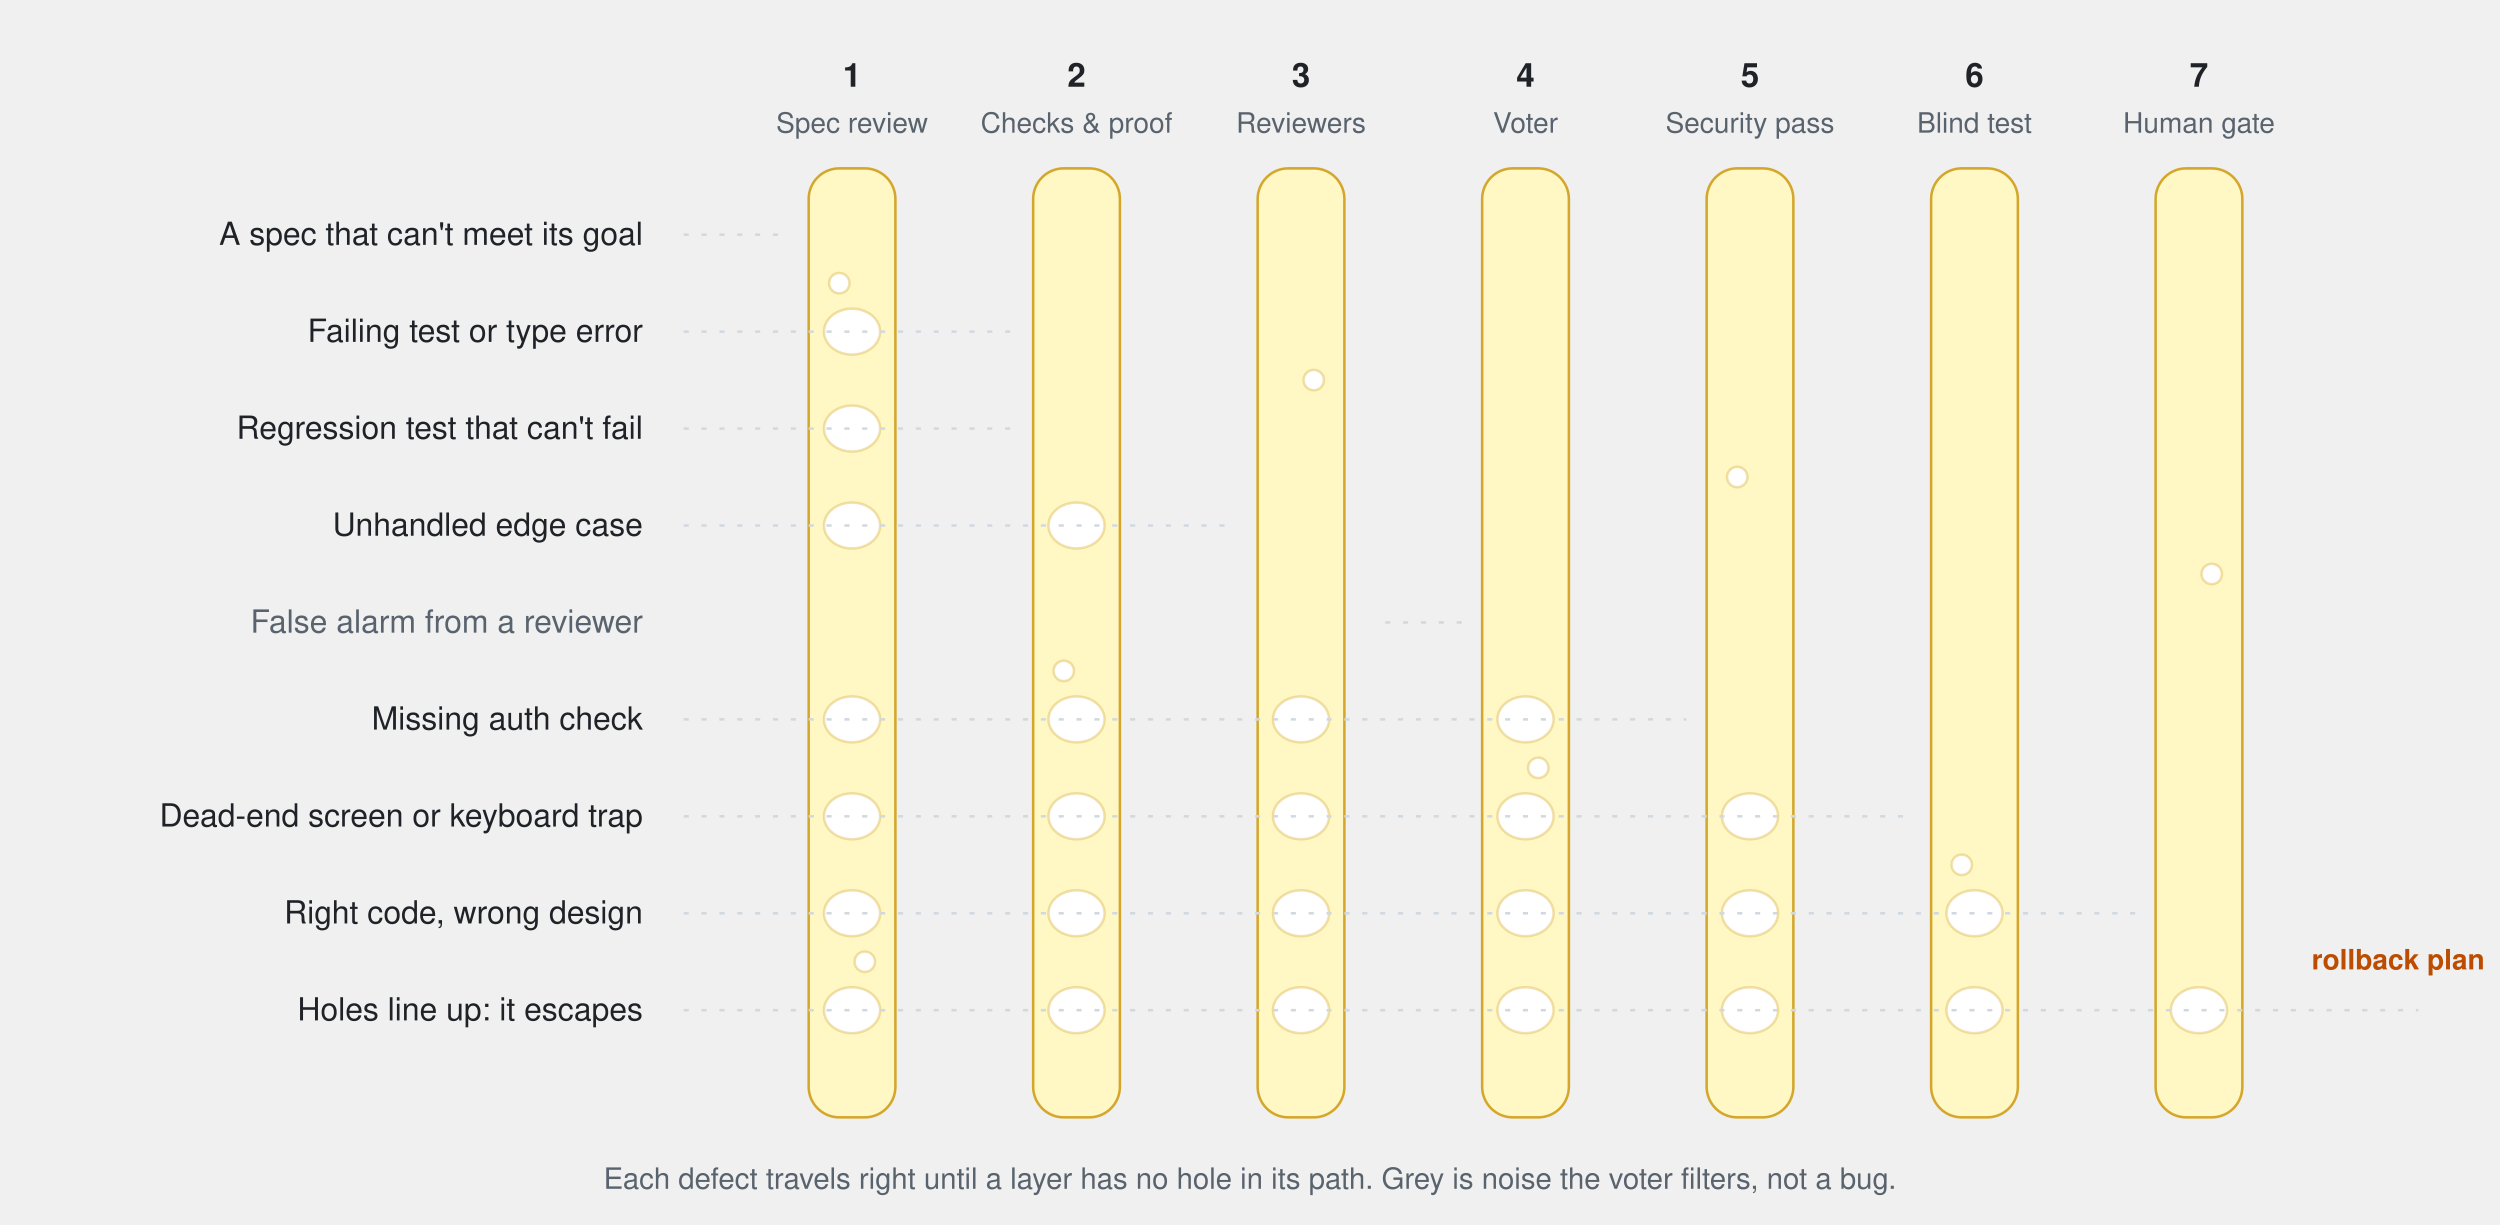
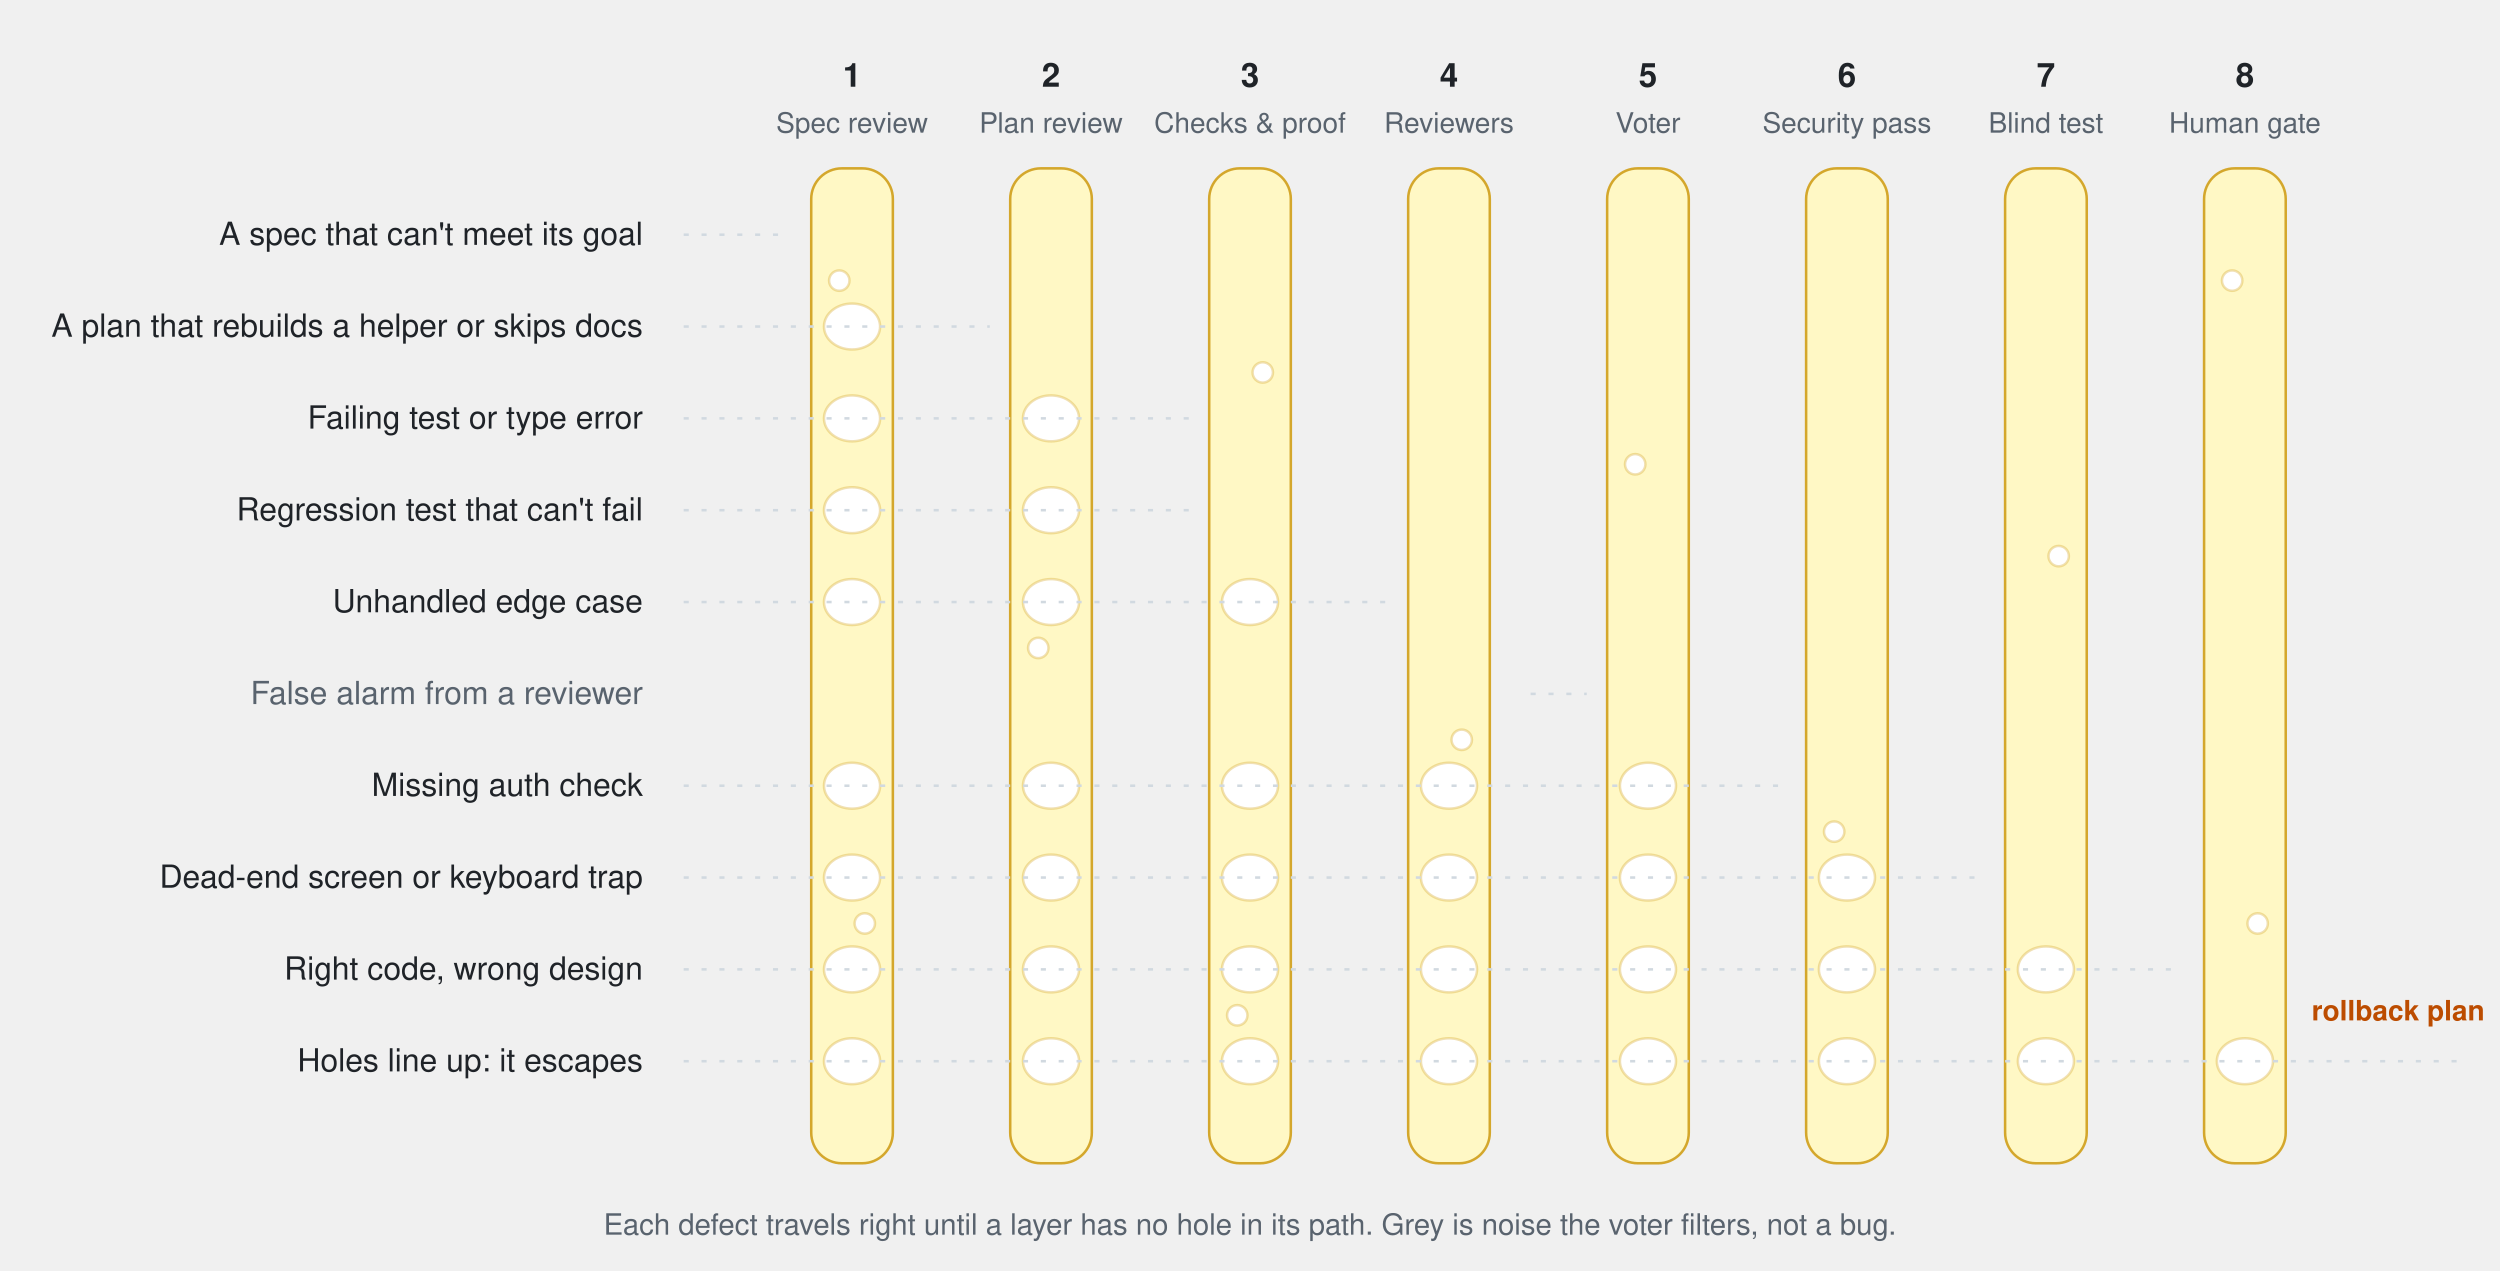
- <svg xmlns="http://www.w3.org/2000/svg" width="980" height="480" viewBox="0 0 980 480" role="img" aria-label="Animation: seven layers (spec review, checks and proof, reviewers, voter, security pass, blind test, human gate), each stopping a different kind of defect; a reviewer's false alarm is filtered by the voter, and one defect escapes where the holes line up, which is what the rollback plan is for">
+ <svg xmlns="http://www.w3.org/2000/svg" width="980" height="498" viewBox="0 0 980 498" role="img" aria-label="Animation: eight layers (spec review, plan review, checks and proof, reviewers, voter, security pass, blind test, human gate), each stopping a different kind of defect; a reviewer's false alarm is filtered by the voter, and one defect escapes where the holes line up, which is what the rollback plan is for">
  <defs>
    <marker id="arrow-go" viewBox="0 0 10 10" refX="9" refY="5" markerWidth="7" markerHeight="7" orient="auto-start-reverse">
      <path d="M0,0 L10,5 L0,10 z" fill="#0f8a7e" />
    </marker>
    <marker id="arrow-back" viewBox="0 0 10 10" refX="9" refY="5" markerWidth="7" markerHeight="7" orient="auto-start-reverse">
      <path d="M0,0 L10,5 L0,10 z" fill="#cf222e" />
    </marker>
  </defs>
  <text x="334.0" y="34.0" font-family="-apple-system, BlinkMacSystemFont, 'Segoe UI', Helvetica, Arial, sans-serif" font-size="13" font-weight="700" fill="#1f2328" text-anchor="middle">1</text>
  <text x="334.0" y="52.0" font-family="-apple-system, BlinkMacSystemFont, 'Segoe UI', Helvetica, Arial, sans-serif" font-size="11" font-weight="400" fill="#59636e" text-anchor="middle">Spec review</text>
-   <rect x="317.0" y="66.0" width="34.0" height="372.0" rx="12" fill="#fff8c5" stroke="#d4a72c" />
-   <ellipse cx="334" cy="130" rx="11" ry="9" fill="#ffffff" stroke="#d4a72c" stroke-opacity=".35" />
-   <ellipse cx="334" cy="168" rx="11" ry="9" fill="#ffffff" stroke="#d4a72c" stroke-opacity=".35" />
-   <ellipse cx="334" cy="206" rx="11" ry="9" fill="#ffffff" stroke="#d4a72c" stroke-opacity=".35" />
-   <ellipse cx="334" cy="282" rx="11" ry="9" fill="#ffffff" stroke="#d4a72c" stroke-opacity=".35" />
-   <ellipse cx="334" cy="320" rx="11" ry="9" fill="#ffffff" stroke="#d4a72c" stroke-opacity=".35" />
-   <ellipse cx="334" cy="358" rx="11" ry="9" fill="#ffffff" stroke="#d4a72c" stroke-opacity=".35" />
-   <ellipse cx="334" cy="396" rx="11" ry="9" fill="#ffffff" stroke="#d4a72c" stroke-opacity=".35" />
-   <circle cx="329" cy="111.0" r="4" fill="#ffffff" stroke="#d4a72c" stroke-opacity=".35" />
-   <circle cx="339" cy="377.0" r="4" fill="#ffffff" stroke="#d4a72c" stroke-opacity=".35" />
-   <text x="422.0" y="34.0" font-family="-apple-system, BlinkMacSystemFont, 'Segoe UI', Helvetica, Arial, sans-serif" font-size="13" font-weight="700" fill="#1f2328" text-anchor="middle">2</text>
-   <text x="422.0" y="52.0" font-family="-apple-system, BlinkMacSystemFont, 'Segoe UI', Helvetica, Arial, sans-serif" font-size="11" font-weight="400" fill="#59636e" text-anchor="middle">Checks &amp; proof</text>
-   <rect x="405.0" y="66.0" width="34.0" height="372.0" rx="12" fill="#fff8c5" stroke="#d4a72c" />
-   <ellipse cx="422" cy="206" rx="11" ry="9" fill="#ffffff" stroke="#d4a72c" stroke-opacity=".35" />
-   <ellipse cx="422" cy="282" rx="11" ry="9" fill="#ffffff" stroke="#d4a72c" stroke-opacity=".35" />
-   <ellipse cx="422" cy="320" rx="11" ry="9" fill="#ffffff" stroke="#d4a72c" stroke-opacity=".35" />
-   <ellipse cx="422" cy="358" rx="11" ry="9" fill="#ffffff" stroke="#d4a72c" stroke-opacity=".35" />
-   <ellipse cx="422" cy="396" rx="11" ry="9" fill="#ffffff" stroke="#d4a72c" stroke-opacity=".35" />
-   <circle cx="417" cy="263.0" r="4" fill="#ffffff" stroke="#d4a72c" stroke-opacity=".35" />
-   <text x="510.0" y="34.0" font-family="-apple-system, BlinkMacSystemFont, 'Segoe UI', Helvetica, Arial, sans-serif" font-size="13" font-weight="700" fill="#1f2328" text-anchor="middle">3</text>
-   <text x="510.0" y="52.0" font-family="-apple-system, BlinkMacSystemFont, 'Segoe UI', Helvetica, Arial, sans-serif" font-size="11" font-weight="400" fill="#59636e" text-anchor="middle">Reviewers</text>
-   <rect x="493.0" y="66.0" width="34.0" height="372.0" rx="12" fill="#fff8c5" stroke="#d4a72c" />
-   <ellipse cx="510" cy="282" rx="11" ry="9" fill="#ffffff" stroke="#d4a72c" stroke-opacity=".35" />
-   <ellipse cx="510" cy="320" rx="11" ry="9" fill="#ffffff" stroke="#d4a72c" stroke-opacity=".35" />
-   <ellipse cx="510" cy="358" rx="11" ry="9" fill="#ffffff" stroke="#d4a72c" stroke-opacity=".35" />
-   <ellipse cx="510" cy="396" rx="11" ry="9" fill="#ffffff" stroke="#d4a72c" stroke-opacity=".35" />
-   <circle cx="515" cy="149.0" r="4" fill="#ffffff" stroke="#d4a72c" stroke-opacity=".35" />
-   <text x="598.0" y="34.0" font-family="-apple-system, BlinkMacSystemFont, 'Segoe UI', Helvetica, Arial, sans-serif" font-size="13" font-weight="700" fill="#1f2328" text-anchor="middle">4</text>
-   <text x="598.0" y="52.0" font-family="-apple-system, BlinkMacSystemFont, 'Segoe UI', Helvetica, Arial, sans-serif" font-size="11" font-weight="400" fill="#59636e" text-anchor="middle">Voter</text>
-   <rect x="581.0" y="66.0" width="34.0" height="372.0" rx="12" fill="#fff8c5" stroke="#d4a72c" />
-   <ellipse cx="598" cy="282" rx="11" ry="9" fill="#ffffff" stroke="#d4a72c" stroke-opacity=".35" />
-   <ellipse cx="598" cy="320" rx="11" ry="9" fill="#ffffff" stroke="#d4a72c" stroke-opacity=".35" />
-   <ellipse cx="598" cy="358" rx="11" ry="9" fill="#ffffff" stroke="#d4a72c" stroke-opacity=".35" />
-   <ellipse cx="598" cy="396" rx="11" ry="9" fill="#ffffff" stroke="#d4a72c" stroke-opacity=".35" />
-   <circle cx="603" cy="301.0" r="4" fill="#ffffff" stroke="#d4a72c" stroke-opacity=".35" />
-   <text x="686.0" y="34.0" font-family="-apple-system, BlinkMacSystemFont, 'Segoe UI', Helvetica, Arial, sans-serif" font-size="13" font-weight="700" fill="#1f2328" text-anchor="middle">5</text>
-   <text x="686.0" y="52.0" font-family="-apple-system, BlinkMacSystemFont, 'Segoe UI', Helvetica, Arial, sans-serif" font-size="11" font-weight="400" fill="#59636e" text-anchor="middle">Security pass</text>
-   <rect x="669.0" y="66.0" width="34.0" height="372.0" rx="12" fill="#fff8c5" stroke="#d4a72c" />
-   <ellipse cx="686" cy="320" rx="11" ry="9" fill="#ffffff" stroke="#d4a72c" stroke-opacity=".35" />
-   <ellipse cx="686" cy="358" rx="11" ry="9" fill="#ffffff" stroke="#d4a72c" stroke-opacity=".35" />
-   <ellipse cx="686" cy="396" rx="11" ry="9" fill="#ffffff" stroke="#d4a72c" stroke-opacity=".35" />
-   <circle cx="681" cy="187.0" r="4" fill="#ffffff" stroke="#d4a72c" stroke-opacity=".35" />
-   <text x="774.0" y="34.0" font-family="-apple-system, BlinkMacSystemFont, 'Segoe UI', Helvetica, Arial, sans-serif" font-size="13" font-weight="700" fill="#1f2328" text-anchor="middle">6</text>
-   <text x="774.0" y="52.0" font-family="-apple-system, BlinkMacSystemFont, 'Segoe UI', Helvetica, Arial, sans-serif" font-size="11" font-weight="400" fill="#59636e" text-anchor="middle">Blind test</text>
-   <rect x="757.0" y="66.0" width="34.0" height="372.0" rx="12" fill="#fff8c5" stroke="#d4a72c" />
-   <ellipse cx="774" cy="358" rx="11" ry="9" fill="#ffffff" stroke="#d4a72c" stroke-opacity=".35" />
-   <ellipse cx="774" cy="396" rx="11" ry="9" fill="#ffffff" stroke="#d4a72c" stroke-opacity=".35" />
-   <circle cx="769" cy="339.0" r="4" fill="#ffffff" stroke="#d4a72c" stroke-opacity=".35" />
-   <text x="862.0" y="34.0" font-family="-apple-system, BlinkMacSystemFont, 'Segoe UI', Helvetica, Arial, sans-serif" font-size="13" font-weight="700" fill="#1f2328" text-anchor="middle">7</text>
-   <text x="862.0" y="52.0" font-family="-apple-system, BlinkMacSystemFont, 'Segoe UI', Helvetica, Arial, sans-serif" font-size="11" font-weight="400" fill="#59636e" text-anchor="middle">Human gate</text>
-   <rect x="845.0" y="66.0" width="34.0" height="372.0" rx="12" fill="#fff8c5" stroke="#d4a72c" />
-   <ellipse cx="862" cy="396" rx="11" ry="9" fill="#ffffff" stroke="#d4a72c" stroke-opacity=".35" />
-   <circle cx="867" cy="225.0" r="4" fill="#ffffff" stroke="#d4a72c" stroke-opacity=".35" />
+   <rect x="318.0" y="66.0" width="32.0" height="390.0" rx="12" fill="#fff8c5" stroke="#d4a72c" />
+   <ellipse cx="334" cy="128" rx="11" ry="9" fill="#ffffff" stroke="#d4a72c" stroke-opacity=".35" />
+   <ellipse cx="334" cy="164" rx="11" ry="9" fill="#ffffff" stroke="#d4a72c" stroke-opacity=".35" />
+   <ellipse cx="334" cy="200" rx="11" ry="9" fill="#ffffff" stroke="#d4a72c" stroke-opacity=".35" />
+   <ellipse cx="334" cy="236" rx="11" ry="9" fill="#ffffff" stroke="#d4a72c" stroke-opacity=".35" />
+   <ellipse cx="334" cy="308" rx="11" ry="9" fill="#ffffff" stroke="#d4a72c" stroke-opacity=".35" />
+   <ellipse cx="334" cy="344" rx="11" ry="9" fill="#ffffff" stroke="#d4a72c" stroke-opacity=".35" />
+   <ellipse cx="334" cy="380" rx="11" ry="9" fill="#ffffff" stroke="#d4a72c" stroke-opacity=".35" />
+   <ellipse cx="334" cy="416" rx="11" ry="9" fill="#ffffff" stroke="#d4a72c" stroke-opacity=".35" />
+   <circle cx="329" cy="110.0" r="4" fill="#ffffff" stroke="#d4a72c" stroke-opacity=".35" />
+   <circle cx="339" cy="362.0" r="4" fill="#ffffff" stroke="#d4a72c" stroke-opacity=".35" />
+   <text x="412.0" y="34.0" font-family="-apple-system, BlinkMacSystemFont, 'Segoe UI', Helvetica, Arial, sans-serif" font-size="13" font-weight="700" fill="#1f2328" text-anchor="middle">2</text>
+   <text x="412.0" y="52.0" font-family="-apple-system, BlinkMacSystemFont, 'Segoe UI', Helvetica, Arial, sans-serif" font-size="11" font-weight="400" fill="#59636e" text-anchor="middle">Plan review</text>
+   <rect x="396.0" y="66.0" width="32.0" height="390.0" rx="12" fill="#fff8c5" stroke="#d4a72c" />
+   <ellipse cx="412" cy="164" rx="11" ry="9" fill="#ffffff" stroke="#d4a72c" stroke-opacity=".35" />
+   <ellipse cx="412" cy="200" rx="11" ry="9" fill="#ffffff" stroke="#d4a72c" stroke-opacity=".35" />
+   <ellipse cx="412" cy="236" rx="11" ry="9" fill="#ffffff" stroke="#d4a72c" stroke-opacity=".35" />
+   <ellipse cx="412" cy="308" rx="11" ry="9" fill="#ffffff" stroke="#d4a72c" stroke-opacity=".35" />
+   <ellipse cx="412" cy="344" rx="11" ry="9" fill="#ffffff" stroke="#d4a72c" stroke-opacity=".35" />
+   <ellipse cx="412" cy="380" rx="11" ry="9" fill="#ffffff" stroke="#d4a72c" stroke-opacity=".35" />
+   <ellipse cx="412" cy="416" rx="11" ry="9" fill="#ffffff" stroke="#d4a72c" stroke-opacity=".35" />
+   <circle cx="407" cy="254.0" r="4" fill="#ffffff" stroke="#d4a72c" stroke-opacity=".35" />
+   <text x="490.0" y="34.0" font-family="-apple-system, BlinkMacSystemFont, 'Segoe UI', Helvetica, Arial, sans-serif" font-size="13" font-weight="700" fill="#1f2328" text-anchor="middle">3</text>
+   <text x="490.0" y="52.0" font-family="-apple-system, BlinkMacSystemFont, 'Segoe UI', Helvetica, Arial, sans-serif" font-size="11" font-weight="400" fill="#59636e" text-anchor="middle">Checks &amp; proof</text>
+   <rect x="474.0" y="66.0" width="32.0" height="390.0" rx="12" fill="#fff8c5" stroke="#d4a72c" />
+   <ellipse cx="490" cy="236" rx="11" ry="9" fill="#ffffff" stroke="#d4a72c" stroke-opacity=".35" />
+   <ellipse cx="490" cy="308" rx="11" ry="9" fill="#ffffff" stroke="#d4a72c" stroke-opacity=".35" />
+   <ellipse cx="490" cy="344" rx="11" ry="9" fill="#ffffff" stroke="#d4a72c" stroke-opacity=".35" />
+   <ellipse cx="490" cy="380" rx="11" ry="9" fill="#ffffff" stroke="#d4a72c" stroke-opacity=".35" />
+   <ellipse cx="490" cy="416" rx="11" ry="9" fill="#ffffff" stroke="#d4a72c" stroke-opacity=".35" />
+   <circle cx="495" cy="146.0" r="4" fill="#ffffff" stroke="#d4a72c" stroke-opacity=".35" />
+   <circle cx="485" cy="398.0" r="4" fill="#ffffff" stroke="#d4a72c" stroke-opacity=".35" />
+   <text x="568.0" y="34.0" font-family="-apple-system, BlinkMacSystemFont, 'Segoe UI', Helvetica, Arial, sans-serif" font-size="13" font-weight="700" fill="#1f2328" text-anchor="middle">4</text>
+   <text x="568.0" y="52.0" font-family="-apple-system, BlinkMacSystemFont, 'Segoe UI', Helvetica, Arial, sans-serif" font-size="11" font-weight="400" fill="#59636e" text-anchor="middle">Reviewers</text>
+   <rect x="552.0" y="66.0" width="32.0" height="390.0" rx="12" fill="#fff8c5" stroke="#d4a72c" />
+   <ellipse cx="568" cy="308" rx="11" ry="9" fill="#ffffff" stroke="#d4a72c" stroke-opacity=".35" />
+   <ellipse cx="568" cy="344" rx="11" ry="9" fill="#ffffff" stroke="#d4a72c" stroke-opacity=".35" />
+   <ellipse cx="568" cy="380" rx="11" ry="9" fill="#ffffff" stroke="#d4a72c" stroke-opacity=".35" />
+   <ellipse cx="568" cy="416" rx="11" ry="9" fill="#ffffff" stroke="#d4a72c" stroke-opacity=".35" />
+   <circle cx="573" cy="290.0" r="4" fill="#ffffff" stroke="#d4a72c" stroke-opacity=".35" />
+   <text x="646.0" y="34.0" font-family="-apple-system, BlinkMacSystemFont, 'Segoe UI', Helvetica, Arial, sans-serif" font-size="13" font-weight="700" fill="#1f2328" text-anchor="middle">5</text>
+   <text x="646.0" y="52.0" font-family="-apple-system, BlinkMacSystemFont, 'Segoe UI', Helvetica, Arial, sans-serif" font-size="11" font-weight="400" fill="#59636e" text-anchor="middle">Voter</text>
+   <rect x="630.0" y="66.0" width="32.0" height="390.0" rx="12" fill="#fff8c5" stroke="#d4a72c" />
+   <ellipse cx="646" cy="308" rx="11" ry="9" fill="#ffffff" stroke="#d4a72c" stroke-opacity=".35" />
+   <ellipse cx="646" cy="344" rx="11" ry="9" fill="#ffffff" stroke="#d4a72c" stroke-opacity=".35" />
+   <ellipse cx="646" cy="380" rx="11" ry="9" fill="#ffffff" stroke="#d4a72c" stroke-opacity=".35" />
+   <ellipse cx="646" cy="416" rx="11" ry="9" fill="#ffffff" stroke="#d4a72c" stroke-opacity=".35" />
+   <circle cx="641" cy="182.0" r="4" fill="#ffffff" stroke="#d4a72c" stroke-opacity=".35" />
+   <text x="724.0" y="34.0" font-family="-apple-system, BlinkMacSystemFont, 'Segoe UI', Helvetica, Arial, sans-serif" font-size="13" font-weight="700" fill="#1f2328" text-anchor="middle">6</text>
+   <text x="724.0" y="52.0" font-family="-apple-system, BlinkMacSystemFont, 'Segoe UI', Helvetica, Arial, sans-serif" font-size="11" font-weight="400" fill="#59636e" text-anchor="middle">Security pass</text>
+   <rect x="708.0" y="66.0" width="32.0" height="390.0" rx="12" fill="#fff8c5" stroke="#d4a72c" />
+   <ellipse cx="724" cy="344" rx="11" ry="9" fill="#ffffff" stroke="#d4a72c" stroke-opacity=".35" />
+   <ellipse cx="724" cy="380" rx="11" ry="9" fill="#ffffff" stroke="#d4a72c" stroke-opacity=".35" />
+   <ellipse cx="724" cy="416" rx="11" ry="9" fill="#ffffff" stroke="#d4a72c" stroke-opacity=".35" />
+   <circle cx="719" cy="326.0" r="4" fill="#ffffff" stroke="#d4a72c" stroke-opacity=".35" />
+   <text x="802.0" y="34.0" font-family="-apple-system, BlinkMacSystemFont, 'Segoe UI', Helvetica, Arial, sans-serif" font-size="13" font-weight="700" fill="#1f2328" text-anchor="middle">7</text>
+   <text x="802.0" y="52.0" font-family="-apple-system, BlinkMacSystemFont, 'Segoe UI', Helvetica, Arial, sans-serif" font-size="11" font-weight="400" fill="#59636e" text-anchor="middle">Blind test</text>
+   <rect x="786.0" y="66.0" width="32.0" height="390.0" rx="12" fill="#fff8c5" stroke="#d4a72c" />
+   <ellipse cx="802" cy="380" rx="11" ry="9" fill="#ffffff" stroke="#d4a72c" stroke-opacity=".35" />
+   <ellipse cx="802" cy="416" rx="11" ry="9" fill="#ffffff" stroke="#d4a72c" stroke-opacity=".35" />
+   <circle cx="807" cy="218.0" r="4" fill="#ffffff" stroke="#d4a72c" stroke-opacity=".35" />
+   <text x="880.0" y="34.0" font-family="-apple-system, BlinkMacSystemFont, 'Segoe UI', Helvetica, Arial, sans-serif" font-size="13" font-weight="700" fill="#1f2328" text-anchor="middle">8</text>
+   <text x="880.0" y="52.0" font-family="-apple-system, BlinkMacSystemFont, 'Segoe UI', Helvetica, Arial, sans-serif" font-size="11" font-weight="400" fill="#59636e" text-anchor="middle">Human gate</text>
+   <rect x="864.0" y="66.0" width="32.0" height="390.0" rx="12" fill="#fff8c5" stroke="#d4a72c" />
+   <ellipse cx="880" cy="416" rx="11" ry="9" fill="#ffffff" stroke="#d4a72c" stroke-opacity=".35" />
+   <circle cx="875" cy="110.0" r="4" fill="#ffffff" stroke="#d4a72c" stroke-opacity=".35" />
+   <circle cx="885" cy="362.0" r="4" fill="#ffffff" stroke="#d4a72c" stroke-opacity=".35" />
  <text x="252.0" y="96.0" font-family="-apple-system, BlinkMacSystemFont, 'Segoe UI', Helvetica, Arial, sans-serif" font-size="12.5" font-weight="400" fill="#1f2328" text-anchor="end">A spec that can't meet its goal</text>
-   <line x1="268" y1="92" x2="309.0" y2="92" stroke="#d1d9e0" stroke-dasharray="2 5" />
-   <circle class="ring r0" cx="309.0" cy="92" r="11" fill="none" stroke="#0f8a7e" stroke-width="2" opacity="0" />
+   <line x1="268" y1="92" x2="310.0" y2="92" stroke="#d1d9e0" stroke-dasharray="2 5" />
+   <circle class="ring r0" cx="310.0" cy="92" r="11" fill="none" stroke="#0f8a7e" stroke-width="2" opacity="0" />
  <circle class="dot d0" cx="268" cy="92" r="8" fill="#cf222e" opacity="0" />
-   <text x="252.0" y="134.0" font-family="-apple-system, BlinkMacSystemFont, 'Segoe UI', Helvetica, Arial, sans-serif" font-size="12.5" font-weight="400" fill="#1f2328" text-anchor="end">Failing test or type error</text>
-   <line x1="268" y1="130" x2="397.0" y2="130" stroke="#d1d9e0" stroke-dasharray="2 5" />
-   <circle class="ring r1" cx="397.0" cy="130" r="11" fill="none" stroke="#0f8a7e" stroke-width="2" opacity="0" />
-   <circle class="dot d1" cx="268" cy="130" r="8" fill="#cf222e" opacity="0" />
-   <text x="252.0" y="172.0" font-family="-apple-system, BlinkMacSystemFont, 'Segoe UI', Helvetica, Arial, sans-serif" font-size="12.5" font-weight="400" fill="#1f2328" text-anchor="end">Regression test that can't fail</text>
-   <line x1="268" y1="168" x2="397.0" y2="168" stroke="#d1d9e0" stroke-dasharray="2 5" />
-   <circle class="ring r2" cx="397.0" cy="168" r="11" fill="none" stroke="#0f8a7e" stroke-width="2" opacity="0" />
-   <circle class="dot d2" cx="268" cy="168" r="8" fill="#cf222e" opacity="0" />
-   <text x="252.0" y="210.0" font-family="-apple-system, BlinkMacSystemFont, 'Segoe UI', Helvetica, Arial, sans-serif" font-size="12.5" font-weight="400" fill="#1f2328" text-anchor="end">Unhandled edge case</text>
-   <line x1="268" y1="206" x2="485.0" y2="206" stroke="#d1d9e0" stroke-dasharray="2 5" />
-   <circle class="ring r3" cx="485.0" cy="206" r="11" fill="none" stroke="#0f8a7e" stroke-width="2" opacity="0" />
-   <circle class="dot d3" cx="268" cy="206" r="8" fill="#cf222e" opacity="0" />
-   <text x="252.0" y="248.0" font-family="-apple-system, BlinkMacSystemFont, 'Segoe UI', Helvetica, Arial, sans-serif" font-size="12.5" font-weight="400" fill="#59636e" text-anchor="end">False alarm from a reviewer</text>
-   <line x1="543.0" y1="244" x2="573.0" y2="244" stroke="#d1d9e0" stroke-dasharray="2 5" />
-   <circle class="ring r4" cx="573.0" cy="244" r="11" fill="none" stroke="#59636e" stroke-width="2" opacity="0" />
-   <circle class="dot d4" cx="543.0" cy="244" r="8" fill="#59636e" opacity="0" />
-   <text x="252.0" y="286.0" font-family="-apple-system, BlinkMacSystemFont, 'Segoe UI', Helvetica, Arial, sans-serif" font-size="12.5" font-weight="400" fill="#1f2328" text-anchor="end">Missing auth check</text>
-   <line x1="268" y1="282" x2="661.0" y2="282" stroke="#d1d9e0" stroke-dasharray="2 5" />
-   <circle class="ring r5" cx="661.0" cy="282" r="11" fill="none" stroke="#0f8a7e" stroke-width="2" opacity="0" />
-   <circle class="dot d5" cx="268" cy="282" r="8" fill="#cf222e" opacity="0" />
-   <text x="252.0" y="324.0" font-family="-apple-system, BlinkMacSystemFont, 'Segoe UI', Helvetica, Arial, sans-serif" font-size="12.5" font-weight="400" fill="#1f2328" text-anchor="end">Dead-end screen or keyboard trap</text>
-   <line x1="268" y1="320" x2="749.0" y2="320" stroke="#d1d9e0" stroke-dasharray="2 5" />
-   <circle class="ring r6" cx="749.0" cy="320" r="11" fill="none" stroke="#0f8a7e" stroke-width="2" opacity="0" />
-   <circle class="dot d6" cx="268" cy="320" r="8" fill="#cf222e" opacity="0" />
-   <text x="252.0" y="362.0" font-family="-apple-system, BlinkMacSystemFont, 'Segoe UI', Helvetica, Arial, sans-serif" font-size="12.5" font-weight="400" fill="#1f2328" text-anchor="end">Right code, wrong design</text>
-   <line x1="268" y1="358" x2="837.0" y2="358" stroke="#d1d9e0" stroke-dasharray="2 5" />
-   <circle class="ring r7" cx="837.0" cy="358" r="11" fill="none" stroke="#0f8a7e" stroke-width="2" opacity="0" />
-   <circle class="dot d7" cx="268" cy="358" r="8" fill="#cf222e" opacity="0" />
-   <text x="252.0" y="400.0" font-family="-apple-system, BlinkMacSystemFont, 'Segoe UI', Helvetica, Arial, sans-serif" font-size="12.5" font-weight="400" fill="#1f2328" text-anchor="end">Holes line up: it escapes</text>
-   <line x1="268" y1="396" x2="948" y2="396" stroke="#d1d9e0" stroke-dasharray="2 5" />
-   <circle class="ring r8" cx="948" cy="396" r="11" fill="none" stroke="#bc4c00" stroke-width="2" opacity="0" />
-   <circle class="dot d8" cx="268" cy="396" r="8" fill="#bc4c00" opacity="0" />
-   <text x="974.0" y="380.0" font-family="-apple-system, BlinkMacSystemFont, 'Segoe UI', Helvetica, Arial, sans-serif" font-size="11" font-weight="600" fill="#bc4c00" text-anchor="end">rollback plan</text>
-   <style>svg .dot, svg .ring { transform-box: fill-box; transform-origin: center; } @keyframes m0 { 0%, 2.78% { transform: translateX(0); opacity: 0; } 4.17% { opacity: 1; animation-timing-function: cubic-bezier(.45,0,.25,1); } 3.54% { transform: translateX(41.0px); opacity: 1; } 4.20% { transform: translateX(36.0px); } 5.20% { transform: translateX(41.0px); } 8.54% { opacity: .55; } 92.22% { transform: translateX(41.0px); opacity: 0.55; } 96.67%, 100% { transform: translateX(41.0px); opacity: 0; } } .d0 { animation: m0 18.0s infinite; } @keyframes r0 { 0%, 3.48% { opacity: 0; transform: scale(.6); } 3.81% { opacity: .9; transform: scale(1); } 8.54%, 100% { opacity: 0; transform: scale(2.2); } } .r0 { animation: r0 18.0s infinite; } @keyframes m1 { 0%, 10.28% { transform: translateX(0); opacity: 0; } 11.67% { opacity: 1; animation-timing-function: cubic-bezier(.45,0,.25,1); } 12.67% { transform: translateX(129.0px); opacity: 1; } 13.33% { transform: translateX(124.0px); } 14.33% { transform: translateX(129.0px); } 17.67% { opacity: .55; } 92.22% { transform: translateX(129.0px); opacity: 0.55; } 96.67%, 100% { transform: translateX(129.0px); opacity: 0; } } .d1 { animation: m1 18.0s infinite; } @keyframes r1 { 0%, 12.61% { opacity: 0; transform: scale(.6); } 12.94% { opacity: .9; transform: scale(1); } 17.67%, 100% { opacity: 0; transform: scale(2.2); } } .r1 { animation: r1 18.0s infinite; } @keyframes m2 { 0%, 17.78% { transform: translateX(0); opacity: 0; } 19.17% { opacity: 1; animation-timing-function: cubic-bezier(.45,0,.25,1); } 20.17% { transform: translateX(129.0px); opacity: 1; } 20.83% { transform: translateX(124.0px); } 21.83% { transform: translateX(129.0px); } 25.17% { opacity: .55; } 92.22% { transform: translateX(129.0px); opacity: 0.55; } 96.67%, 100% { transform: translateX(129.0px); opacity: 0; } } .d2 { animation: m2 18.0s infinite; } @keyframes r2 { 0%, 20.11% { opacity: 0; transform: scale(.6); } 20.44% { opacity: .9; transform: scale(1); } 25.17%, 100% { opacity: 0; transform: scale(2.2); } } .r2 { animation: r2 18.0s infinite; } @keyframes m3 { 0%, 25.28% { transform: translateX(0); opacity: 0; } 26.67% { opacity: 1; animation-timing-function: cubic-bezier(.45,0,.25,1); } 29.30% { transform: translateX(217.0px); opacity: 1; } 29.96% { transform: translateX(212.0px); } 30.96% { transform: translateX(217.0px); } 34.30% { opacity: .55; } 92.22% { transform: translateX(217.0px); opacity: 0.55; } 96.67%, 100% { transform: translateX(217.0px); opacity: 0; } } .d3 { animation: m3 18.0s infinite; } @keyframes r3 { 0%, 29.24% { opacity: 0; transform: scale(.6); } 29.57% { opacity: .9; transform: scale(1); } 34.30%, 100% { opacity: 0; transform: scale(2.2); } } .r3 { animation: r3 18.0s infinite; } @keyframes m4 { 0%, 32.78% { transform: translateX(0); opacity: 0; } 34.17% { opacity: 1; animation-timing-function: cubic-bezier(.45,0,.25,1); } 33.33% { transform: translateX(30.0px); opacity: 1; } 34.00% { transform: translateX(25.0px); } 35.00% { transform: translateX(30.0px); } 38.33% { opacity: .55; } 92.22% { transform: translateX(30.0px); opacity: 0.55; } 96.67%, 100% { transform: translateX(30.0px); opacity: 0; } } .d4 { animation: m4 18.0s infinite; } @keyframes r4 { 0%, 33.28% { opacity: 0; transform: scale(.6); } 33.61% { opacity: .9; transform: scale(1); } 38.33%, 100% { opacity: 0; transform: scale(2.2); } } .r4 { animation: r4 18.0s infinite; } @keyframes m5 { 0%, 40.28% { transform: translateX(0); opacity: 0; } 41.67% { opacity: 1; animation-timing-function: cubic-bezier(.45,0,.25,1); } 47.56% { transform: translateX(393.0px); opacity: 1; } 48.22% { transform: translateX(388.0px); } 49.22% { transform: translateX(393.0px); } 52.56% { opacity: .55; } 92.22% { transform: translateX(393.0px); opacity: 0.55; } 96.67%, 100% { transform: translateX(393.0px); opacity: 0; } } .d5 { animation: m5 18.0s infinite; } @keyframes r5 { 0%, 47.50% { opacity: 0; transform: scale(.6); } 47.83% { opacity: .9; transform: scale(1); } 52.56%, 100% { opacity: 0; transform: scale(2.2); } } .r5 { animation: r5 18.0s infinite; } @keyframes m6 { 0%, 47.78% { transform: translateX(0); opacity: 0; } 49.17% { opacity: 1; animation-timing-function: cubic-bezier(.45,0,.25,1); } 56.69% { transform: translateX(481.0px); opacity: 1; } 57.35% { transform: translateX(476.0px); } 58.35% { transform: translateX(481.0px); } 61.69% { opacity: .55; } 92.22% { transform: translateX(481.0px); opacity: 0.55; } 96.67%, 100% { transform: translateX(481.0px); opacity: 0; } } .d6 { animation: m6 18.0s infinite; } @keyframes r6 { 0%, 56.63% { opacity: 0; transform: scale(.6); } 56.96% { opacity: .9; transform: scale(1); } 61.69%, 100% { opacity: 0; transform: scale(2.2); } } .r6 { animation: r6 18.0s infinite; } @keyframes m7 { 0%, 55.28% { transform: translateX(0); opacity: 0; } 56.67% { opacity: 1; animation-timing-function: cubic-bezier(.45,0,.25,1); } 65.81% { transform: translateX(569.0px); opacity: 1; } 66.48% { transform: translateX(564.0px); } 67.48% { transform: translateX(569.0px); } 70.81% { opacity: .55; } 92.22% { transform: translateX(569.0px); opacity: 0.55; } 96.67%, 100% { transform: translateX(569.0px); opacity: 0; } } .d7 { animation: m7 18.0s infinite; } @keyframes r7 { 0%, 65.76% { opacity: 0; transform: scale(.6); } 66.09% { opacity: .9; transform: scale(1); } 70.81%, 100% { opacity: 0; transform: scale(2.2); } } .r7 { animation: r7 18.0s infinite; } @keyframes m8 { 0%, 62.78% { transform: translateX(0); opacity: 0; } 64.17% { opacity: 1; animation-timing-function: cubic-bezier(.45,0,.25,1); } 75.37% { transform: translateX(680.0px); opacity: 1; } 92.22% { transform: translateX(680.0px); opacity: 1; } 96.67%, 100% { transform: translateX(680.0px); opacity: 0; } } .d8 { animation: m8 18.0s infinite; } @keyframes r8 { 0%, 75.31% { opacity: 0; transform: scale(.6); } 75.65% { opacity: .9; transform: scale(1); } 80.37%, 100% { opacity: 0; transform: scale(2.2); } } .r8 { animation: r8 18.0s infinite; } @media (prefers-reduced-motion: reduce) { .d0 { animation: none; transform: translateX(41.0px); opacity: 0.7; } .r0 { animation: none; opacity: 0; } .d1 { animation: none; transform: translateX(129.0px); opacity: 0.7; } .r1 { animation: none; opacity: 0; } .d2 { animation: none; transform: translateX(129.0px); opacity: 0.7; } .r2 { animation: none; opacity: 0; } .d3 { animation: none; transform: translateX(217.0px); opacity: 0.7; } .r3 { animation: none; opacity: 0; } .d4 { animation: none; transform: translateX(30.0px); opacity: 0.7; } .r4 { animation: none; opacity: 0; } .d5 { animation: none; transform: translateX(393.0px); opacity: 0.7; } .r5 { animation: none; opacity: 0; } .d6 { animation: none; transform: translateX(481.0px); opacity: 0.7; } .r6 { animation: none; opacity: 0; } .d7 { animation: none; transform: translateX(569.0px); opacity: 0.7; } .r7 { animation: none; opacity: 0; } .d8 { animation: none; transform: translateX(680.0px); opacity: 1; } .r8 { animation: none; opacity: 0; } }</style>
-   <text x="490.0" y="466.0" font-family="-apple-system, BlinkMacSystemFont, 'Segoe UI', Helvetica, Arial, sans-serif" font-size="11.5" font-weight="400" fill="#59636e" text-anchor="middle">Each defect travels right until a layer has no hole in its path. Grey is noise the voter filters, not a bug.</text>
+   <text x="252.0" y="132.0" font-family="-apple-system, BlinkMacSystemFont, 'Segoe UI', Helvetica, Arial, sans-serif" font-size="12.5" font-weight="400" fill="#1f2328" text-anchor="end">A plan that rebuilds a helper or skips docs</text>
+   <line x1="268" y1="128" x2="388.0" y2="128" stroke="#d1d9e0" stroke-dasharray="2 5" />
+   <circle class="ring r1" cx="388.0" cy="128" r="11" fill="none" stroke="#0f8a7e" stroke-width="2" opacity="0" />
+   <circle class="dot d1" cx="268" cy="128" r="8" fill="#cf222e" opacity="0" />
+   <text x="252.0" y="168.0" font-family="-apple-system, BlinkMacSystemFont, 'Segoe UI', Helvetica, Arial, sans-serif" font-size="12.5" font-weight="400" fill="#1f2328" text-anchor="end">Failing test or type error</text>
+   <line x1="268" y1="164" x2="466.0" y2="164" stroke="#d1d9e0" stroke-dasharray="2 5" />
+   <circle class="ring r2" cx="466.0" cy="164" r="11" fill="none" stroke="#0f8a7e" stroke-width="2" opacity="0" />
+   <circle class="dot d2" cx="268" cy="164" r="8" fill="#cf222e" opacity="0" />
+   <text x="252.0" y="204.0" font-family="-apple-system, BlinkMacSystemFont, 'Segoe UI', Helvetica, Arial, sans-serif" font-size="12.5" font-weight="400" fill="#1f2328" text-anchor="end">Regression test that can't fail</text>
+   <line x1="268" y1="200" x2="466.0" y2="200" stroke="#d1d9e0" stroke-dasharray="2 5" />
+   <circle class="ring r3" cx="466.0" cy="200" r="11" fill="none" stroke="#0f8a7e" stroke-width="2" opacity="0" />
+   <circle class="dot d3" cx="268" cy="200" r="8" fill="#cf222e" opacity="0" />
+   <text x="252.0" y="240.0" font-family="-apple-system, BlinkMacSystemFont, 'Segoe UI', Helvetica, Arial, sans-serif" font-size="12.5" font-weight="400" fill="#1f2328" text-anchor="end">Unhandled edge case</text>
+   <line x1="268" y1="236" x2="544.0" y2="236" stroke="#d1d9e0" stroke-dasharray="2 5" />
+   <circle class="ring r4" cx="544.0" cy="236" r="11" fill="none" stroke="#0f8a7e" stroke-width="2" opacity="0" />
+   <circle class="dot d4" cx="268" cy="236" r="8" fill="#cf222e" opacity="0" />
+   <text x="252.0" y="276.0" font-family="-apple-system, BlinkMacSystemFont, 'Segoe UI', Helvetica, Arial, sans-serif" font-size="12.5" font-weight="400" fill="#59636e" text-anchor="end">False alarm from a reviewer</text>
+   <line x1="600.0" y1="272" x2="622.0" y2="272" stroke="#d1d9e0" stroke-dasharray="2 5" />
+   <circle class="ring r5" cx="622.0" cy="272" r="11" fill="none" stroke="#59636e" stroke-width="2" opacity="0" />
+   <circle class="dot d5" cx="600.0" cy="272" r="8" fill="#59636e" opacity="0" />
+   <text x="252.0" y="312.0" font-family="-apple-system, BlinkMacSystemFont, 'Segoe UI', Helvetica, Arial, sans-serif" font-size="12.5" font-weight="400" fill="#1f2328" text-anchor="end">Missing auth check</text>
+   <line x1="268" y1="308" x2="700.0" y2="308" stroke="#d1d9e0" stroke-dasharray="2 5" />
+   <circle class="ring r6" cx="700.0" cy="308" r="11" fill="none" stroke="#0f8a7e" stroke-width="2" opacity="0" />
+   <circle class="dot d6" cx="268" cy="308" r="8" fill="#cf222e" opacity="0" />
+   <text x="252.0" y="348.0" font-family="-apple-system, BlinkMacSystemFont, 'Segoe UI', Helvetica, Arial, sans-serif" font-size="12.5" font-weight="400" fill="#1f2328" text-anchor="end">Dead-end screen or keyboard trap</text>
+   <line x1="268" y1="344" x2="778.0" y2="344" stroke="#d1d9e0" stroke-dasharray="2 5" />
+   <circle class="ring r7" cx="778.0" cy="344" r="11" fill="none" stroke="#0f8a7e" stroke-width="2" opacity="0" />
+   <circle class="dot d7" cx="268" cy="344" r="8" fill="#cf222e" opacity="0" />
+   <text x="252.0" y="384.0" font-family="-apple-system, BlinkMacSystemFont, 'Segoe UI', Helvetica, Arial, sans-serif" font-size="12.5" font-weight="400" fill="#1f2328" text-anchor="end">Right code, wrong design</text>
+   <line x1="268" y1="380" x2="856.0" y2="380" stroke="#d1d9e0" stroke-dasharray="2 5" />
+   <circle class="ring r8" cx="856.0" cy="380" r="11" fill="none" stroke="#0f8a7e" stroke-width="2" opacity="0" />
+   <circle class="dot d8" cx="268" cy="380" r="8" fill="#cf222e" opacity="0" />
+   <text x="252.0" y="420.0" font-family="-apple-system, BlinkMacSystemFont, 'Segoe UI', Helvetica, Arial, sans-serif" font-size="12.5" font-weight="400" fill="#1f2328" text-anchor="end">Holes line up: it escapes</text>
+   <line x1="268" y1="416" x2="966" y2="416" stroke="#d1d9e0" stroke-dasharray="2 5" />
+   <circle class="ring r9" cx="966" cy="416" r="11" fill="none" stroke="#bc4c00" stroke-width="2" opacity="0" />
+   <circle class="dot d9" cx="268" cy="416" r="8" fill="#bc4c00" opacity="0" />
+   <text x="974.0" y="400.0" font-family="-apple-system, BlinkMacSystemFont, 'Segoe UI', Helvetica, Arial, sans-serif" font-size="11" font-weight="600" fill="#bc4c00" text-anchor="end">rollback plan</text>
+   <style>svg .dot, svg .ring { transform-box: fill-box; transform-origin: center; } @keyframes m0 { 0%, 2.78% { transform: translateX(0); opacity: 0; } 4.17% { opacity: 1; animation-timing-function: cubic-bezier(.45,0,.25,1); } 3.56% { transform: translateX(42.0px); opacity: 1; } 4.22% { transform: translateX(37.0px); } 5.22% { transform: translateX(42.0px); } 8.56% { opacity: .55; } 92.22% { transform: translateX(42.0px); opacity: 0.55; } 96.67%, 100% { transform: translateX(42.0px); opacity: 0; } } .d0 { animation: m0 18.0s infinite; } @keyframes r0 { 0%, 3.50% { opacity: 0; transform: scale(.6); } 3.83% { opacity: .9; transform: scale(1); } 8.56%, 100% { opacity: 0; transform: scale(2.2); } } .r0 { animation: r0 18.0s infinite; } @keyframes m1 { 0%, 10.28% { transform: translateX(0); opacity: 0; } 11.67% { opacity: 1; animation-timing-function: cubic-bezier(.45,0,.25,1); } 12.50% { transform: translateX(120.0px); opacity: 1; } 13.17% { transform: translateX(115.0px); } 14.17% { transform: translateX(120.0px); } 17.50% { opacity: .55; } 92.22% { transform: translateX(120.0px); opacity: 0.55; } 96.67%, 100% { transform: translateX(120.0px); opacity: 0; } } .d1 { animation: m1 18.0s infinite; } @keyframes r1 { 0%, 12.44% { opacity: 0; transform: scale(.6); } 12.78% { opacity: .9; transform: scale(1); } 17.50%, 100% { opacity: 0; transform: scale(2.2); } } .r1 { animation: r1 18.0s infinite; } @keyframes m2 { 0%, 17.78% { transform: translateX(0); opacity: 0; } 19.17% { opacity: 1; animation-timing-function: cubic-bezier(.45,0,.25,1); } 21.44% { transform: translateX(198.0px); opacity: 1; } 22.11% { transform: translateX(193.0px); } 23.11% { transform: translateX(198.0px); } 26.44% { opacity: .55; } 92.22% { transform: translateX(198.0px); opacity: 0.55; } 96.67%, 100% { transform: translateX(198.0px); opacity: 0; } } .d2 { animation: m2 18.0s infinite; } @keyframes r2 { 0%, 21.39% { opacity: 0; transform: scale(.6); } 21.72% { opacity: .9; transform: scale(1); } 26.44%, 100% { opacity: 0; transform: scale(2.2); } } .r2 { animation: r2 18.0s infinite; } @keyframes m3 { 0%, 25.28% { transform: translateX(0); opacity: 0; } 26.67% { opacity: 1; animation-timing-function: cubic-bezier(.45,0,.25,1); } 28.94% { transform: translateX(198.0px); opacity: 1; } 29.61% { transform: translateX(193.0px); } 30.61% { transform: translateX(198.0px); } 33.94% { opacity: .55; } 92.22% { transform: translateX(198.0px); opacity: 0.55; } 96.67%, 100% { transform: translateX(198.0px); opacity: 0; } } .d3 { animation: m3 18.0s infinite; } @keyframes r3 { 0%, 28.89% { opacity: 0; transform: scale(.6); } 29.22% { opacity: .9; transform: scale(1); } 33.94%, 100% { opacity: 0; transform: scale(2.2); } } .r3 { animation: r3 18.0s infinite; } @keyframes m4 { 0%, 32.78% { transform: translateX(0); opacity: 0; } 34.17% { opacity: 1; animation-timing-function: cubic-bezier(.45,0,.25,1); } 37.89% { transform: translateX(276.0px); opacity: 1; } 38.56% { transform: translateX(271.0px); } 39.56% { transform: translateX(276.0px); } 42.89% { opacity: .55; } 92.22% { transform: translateX(276.0px); opacity: 0.55; } 96.67%, 100% { transform: translateX(276.0px); opacity: 0; } } .d4 { animation: m4 18.0s infinite; } @keyframes r4 { 0%, 37.83% { opacity: 0; transform: scale(.6); } 38.17% { opacity: .9; transform: scale(1); } 42.89%, 100% { opacity: 0; transform: scale(2.2); } } .r4 { animation: r4 18.0s infinite; } @keyframes m5 { 0%, 40.28% { transform: translateX(0); opacity: 0; } 41.67% { opacity: 1; animation-timing-function: cubic-bezier(.45,0,.25,1); } 40.69% { transform: translateX(22.0px); opacity: 1; } 41.35% { transform: translateX(17.0px); } 42.35% { transform: translateX(22.0px); } 45.69% { opacity: .55; } 92.22% { transform: translateX(22.0px); opacity: 0.55; } 96.67%, 100% { transform: translateX(22.0px); opacity: 0; } } .d5 { animation: m5 18.0s infinite; } @keyframes r5 { 0%, 40.63% { opacity: 0; transform: scale(.6); } 40.96% { opacity: .9; transform: scale(1); } 45.69%, 100% { opacity: 0; transform: scale(2.2); } } .r5 { animation: r5 18.0s infinite; } @keyframes m6 { 0%, 47.78% { transform: translateX(0); opacity: 0; } 49.17% { opacity: 1; animation-timing-function: cubic-bezier(.45,0,.25,1); } 55.78% { transform: translateX(432.0px); opacity: 1; } 56.44% { transform: translateX(427.0px); } 57.44% { transform: translateX(432.0px); } 60.78% { opacity: .55; } 92.22% { transform: translateX(432.0px); opacity: 0.55; } 96.67%, 100% { transform: translateX(432.0px); opacity: 0; } } .d6 { animation: m6 18.0s infinite; } @keyframes r6 { 0%, 55.72% { opacity: 0; transform: scale(.6); } 56.06% { opacity: .9; transform: scale(1); } 60.78%, 100% { opacity: 0; transform: scale(2.2); } } .r6 { animation: r6 18.0s infinite; } @keyframes m7 { 0%, 55.28% { transform: translateX(0); opacity: 0; } 56.67% { opacity: 1; animation-timing-function: cubic-bezier(.45,0,.25,1); } 64.72% { transform: translateX(510.0px); opacity: 1; } 65.39% { transform: translateX(505.0px); } 66.39% { transform: translateX(510.0px); } 69.72% { opacity: .55; } 92.22% { transform: translateX(510.0px); opacity: 0.55; } 96.67%, 100% { transform: translateX(510.0px); opacity: 0; } } .d7 { animation: m7 18.0s infinite; } @keyframes r7 { 0%, 64.67% { opacity: 0; transform: scale(.6); } 65.00% { opacity: .9; transform: scale(1); } 69.72%, 100% { opacity: 0; transform: scale(2.2); } } .r7 { animation: r7 18.0s infinite; } @keyframes m8 { 0%, 62.78% { transform: translateX(0); opacity: 0; } 64.17% { opacity: 1; animation-timing-function: cubic-bezier(.45,0,.25,1); } 73.67% { transform: translateX(588.0px); opacity: 1; } 74.33% { transform: translateX(583.0px); } 75.33% { transform: translateX(588.0px); } 78.67% { opacity: .55; } 92.22% { transform: translateX(588.0px); opacity: 0.55; } 96.67%, 100% { transform: translateX(588.0px); opacity: 0; } } .d8 { animation: m8 18.0s infinite; } @keyframes r8 { 0%, 73.61% { opacity: 0; transform: scale(.6); } 73.94% { opacity: .9; transform: scale(1); } 78.67%, 100% { opacity: 0; transform: scale(2.2); } } .r8 { animation: r8 18.0s infinite; } @keyframes m9 { 0%, 70.28% { transform: translateX(0); opacity: 0; } 71.67% { opacity: 1; animation-timing-function: cubic-bezier(.45,0,.25,1); } 83.20% { transform: translateX(698.0px); opacity: 1; } 92.22% { transform: translateX(698.0px); opacity: 1; } 96.67%, 100% { transform: translateX(698.0px); opacity: 0; } } .d9 { animation: m9 18.0s infinite; } @keyframes r9 { 0%, 83.15% { opacity: 0; transform: scale(.6); } 83.48% { opacity: .9; transform: scale(1); } 88.20%, 100% { opacity: 0; transform: scale(2.2); } } .r9 { animation: r9 18.0s infinite; } @media (prefers-reduced-motion: reduce) { .d0 { animation: none; transform: translateX(42.0px); opacity: 0.7; } .r0 { animation: none; opacity: 0; } .d1 { animation: none; transform: translateX(120.0px); opacity: 0.7; } .r1 { animation: none; opacity: 0; } .d2 { animation: none; transform: translateX(198.0px); opacity: 0.7; } .r2 { animation: none; opacity: 0; } .d3 { animation: none; transform: translateX(198.0px); opacity: 0.7; } .r3 { animation: none; opacity: 0; } .d4 { animation: none; transform: translateX(276.0px); opacity: 0.7; } .r4 { animation: none; opacity: 0; } .d5 { animation: none; transform: translateX(22.0px); opacity: 0.7; } .r5 { animation: none; opacity: 0; } .d6 { animation: none; transform: translateX(432.0px); opacity: 0.7; } .r6 { animation: none; opacity: 0; } .d7 { animation: none; transform: translateX(510.0px); opacity: 0.7; } .r7 { animation: none; opacity: 0; } .d8 { animation: none; transform: translateX(588.0px); opacity: 0.7; } .r8 { animation: none; opacity: 0; } .d9 { animation: none; transform: translateX(698.0px); opacity: 1; } .r9 { animation: none; opacity: 0; } }</style>
+   <text x="490.0" y="484.0" font-family="-apple-system, BlinkMacSystemFont, 'Segoe UI', Helvetica, Arial, sans-serif" font-size="11.5" font-weight="400" fill="#59636e" text-anchor="middle">Each defect travels right until a layer has no hole in its path. Grey is noise the voter filters, not a bug.</text>
</svg>
